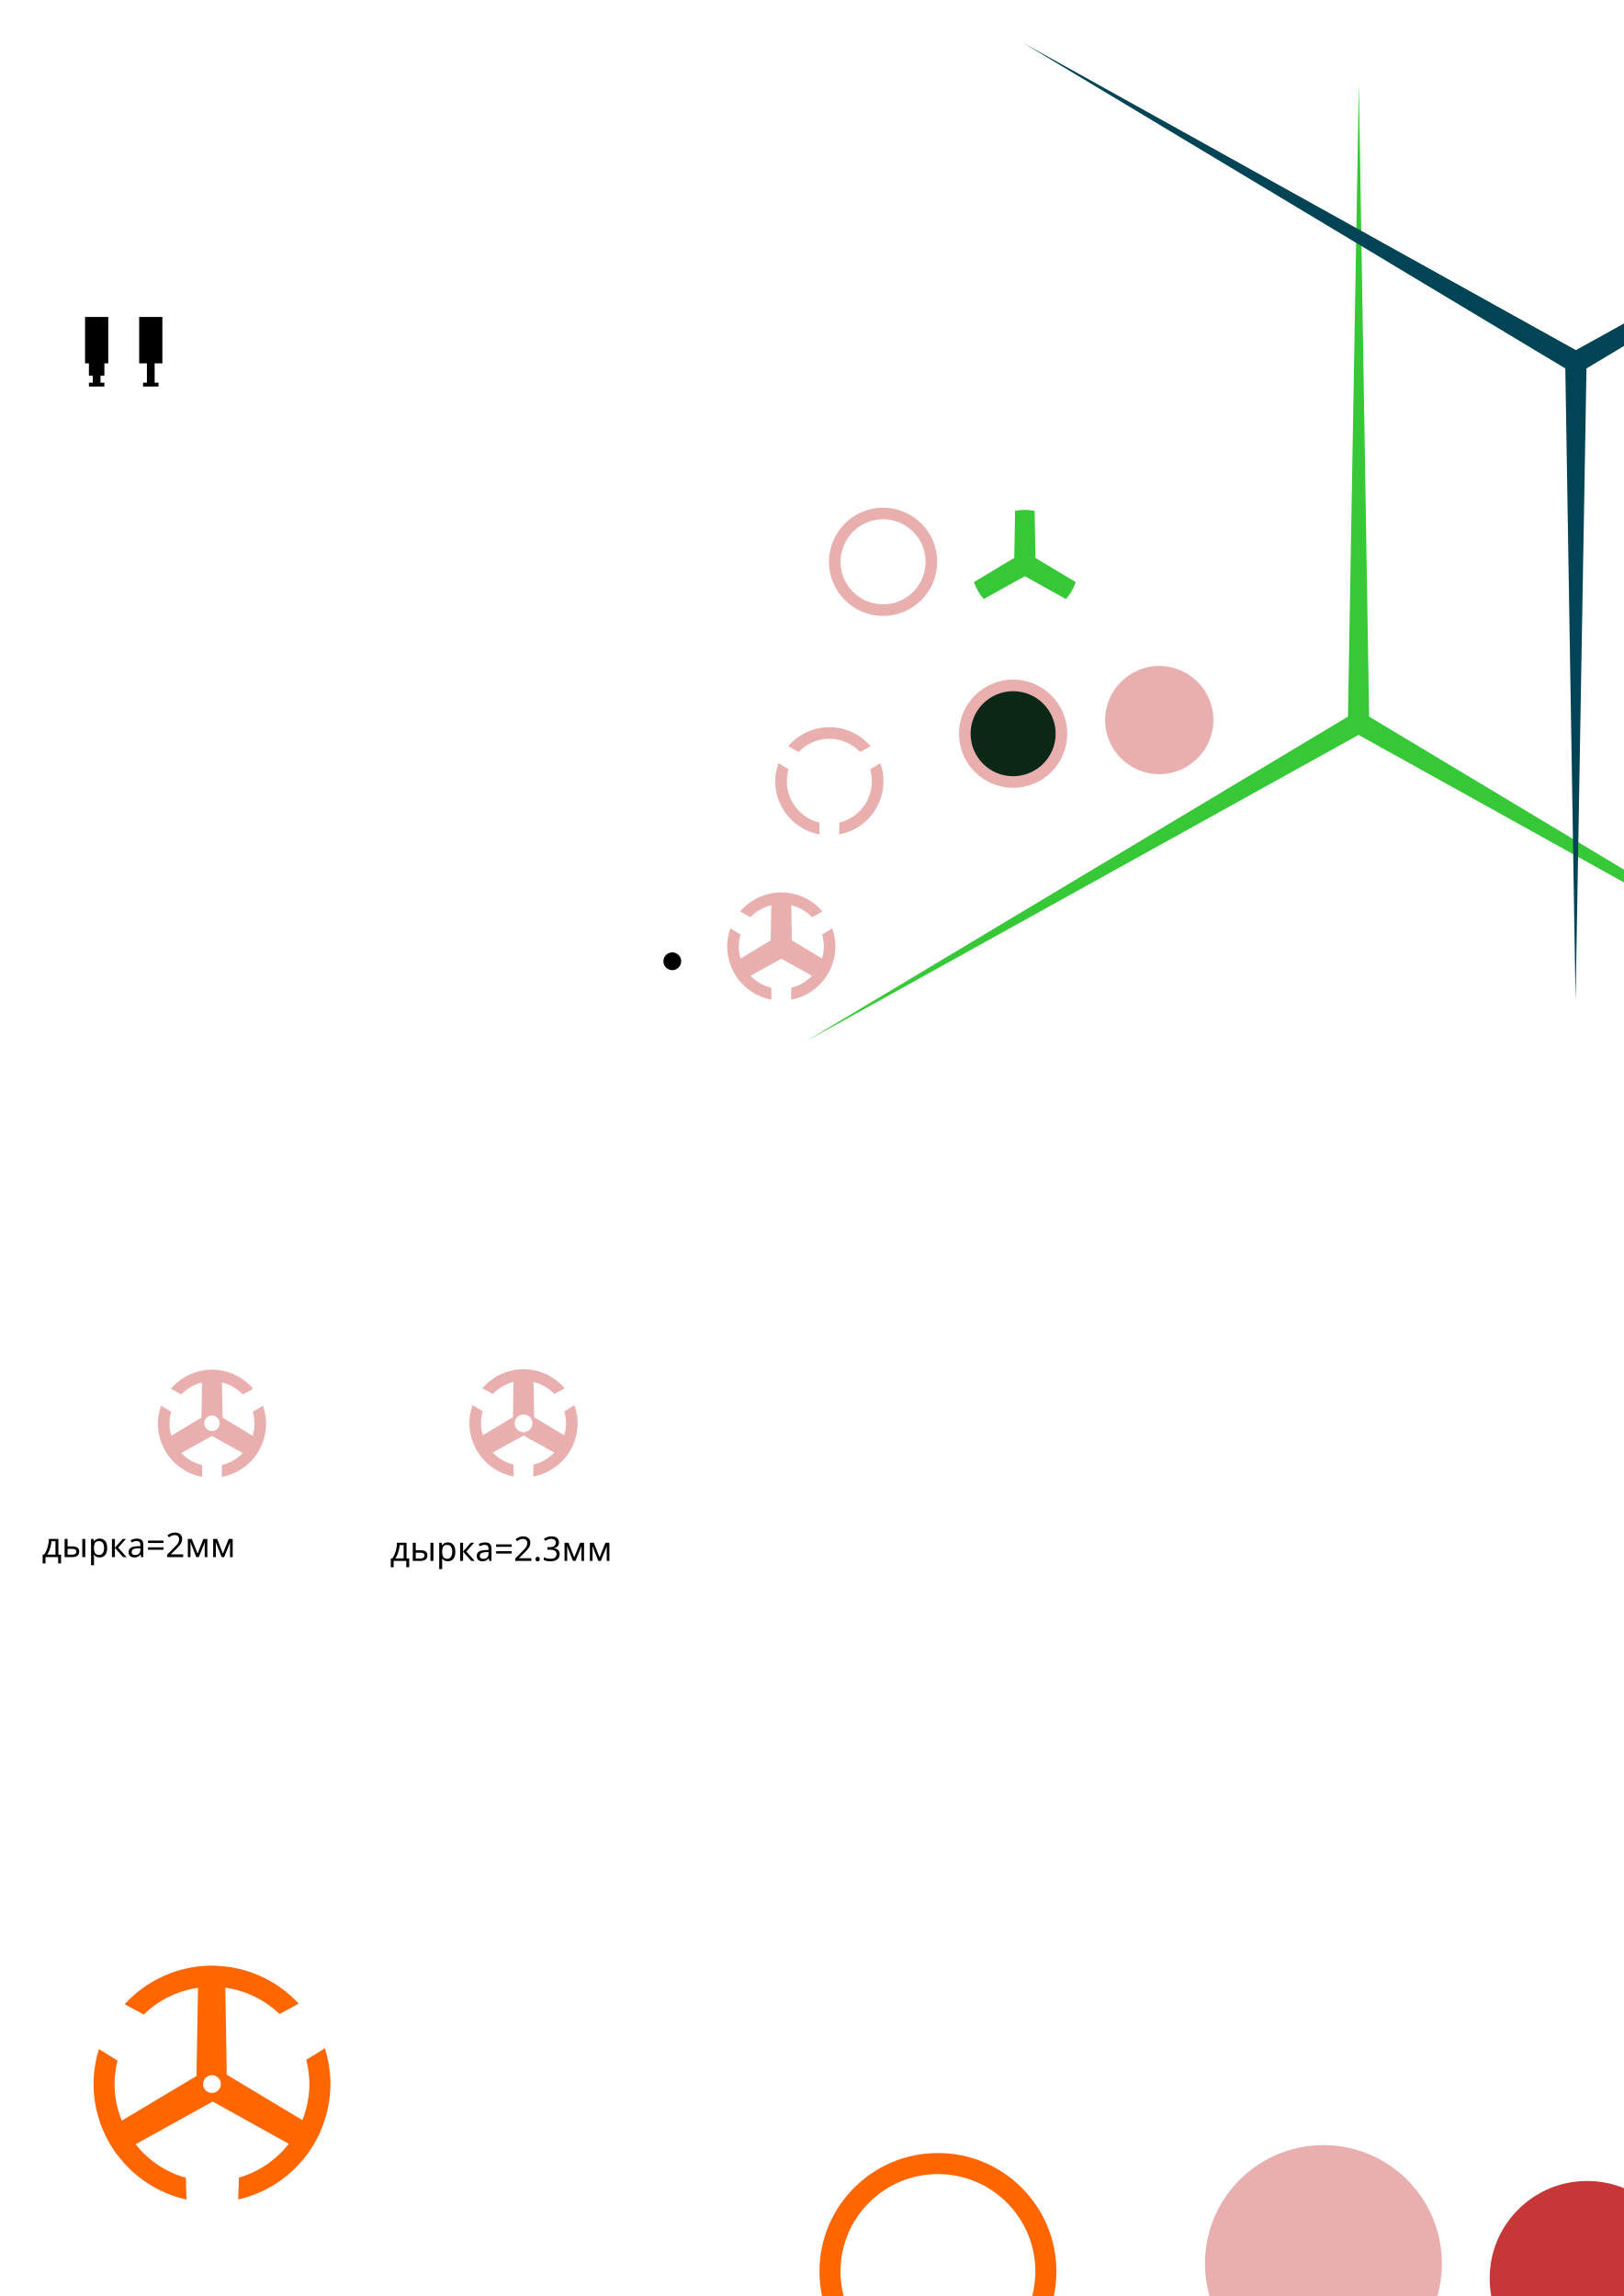
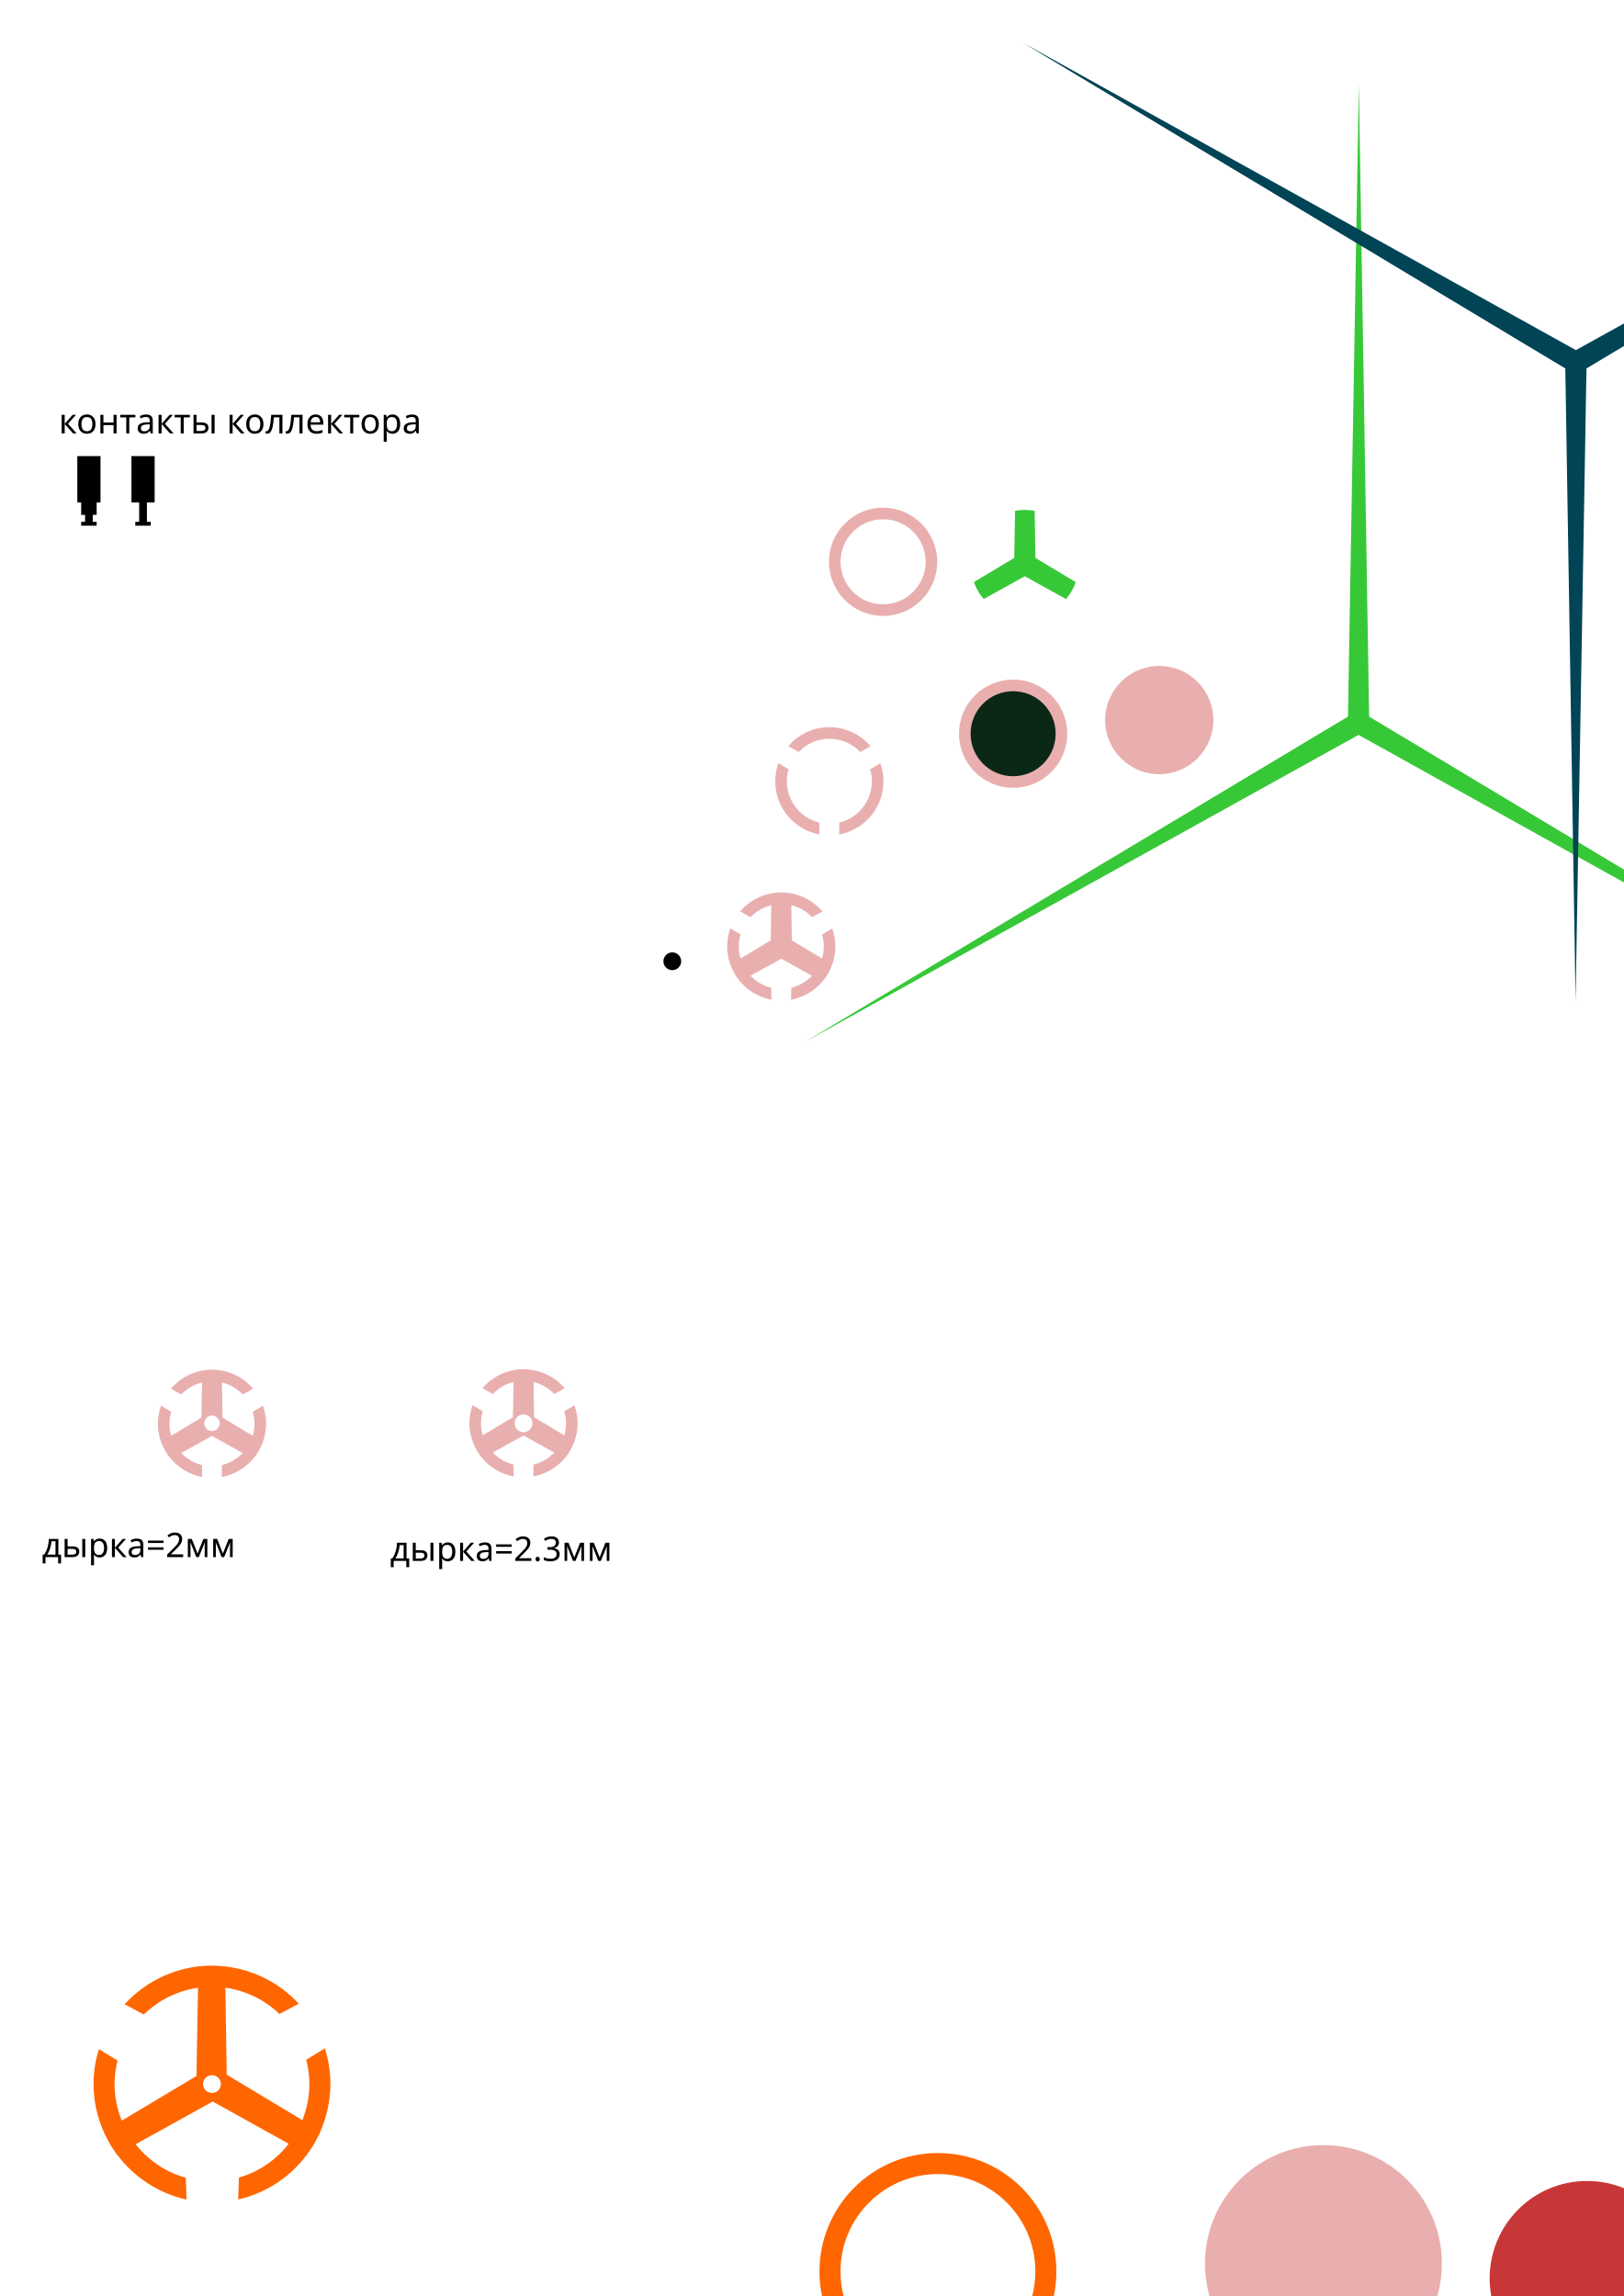
<svg xmlns="http://www.w3.org/2000/svg" width="210mm" height="297mm" viewBox="0 0 744.094 1052.362" id="svg4144" version="1.1">
  <defs id="defs4146" />
  <g id="layer1">
    <path style="fill:#e9afaf;fill-opacity:1;stroke:none;stroke-width:1.772;stroke-linejoin:round;stroke-miterlimit:4;stroke-dasharray:none;stroke-dashoffset:8;stroke-opacity:1" d="M 239.912 627.559 A 24.803 24.803 0 0 0 236.965 627.758 A 24.803 24.803 0 0 0 235.438 627.979 L 235.438 627.992 A 24.803 24.803 0 0 0 221.061 636.285 L 225.822 638.932 A 19.488 19.488 0 0 1 235.344 633.443 L 235.066 649.562 L 221.244 657.844 A 19.488 19.488 0 0 1 220.424 652.361 A 19.488 19.488 0 0 1 221.23 646.852 L 216.568 644.051 A 24.803 24.803 0 0 0 215.107 652.361 A 24.803 24.803 0 0 0 216.568 660.646 L 216.561 660.65 A 24.803 24.803 0 0 0 216.639 660.838 A 24.803 24.803 0 0 0 217.463 662.83 A 24.803 24.803 0 0 0 217.586 663.088 A 24.803 24.803 0 0 0 218.625 665.029 A 24.803 24.803 0 0 0 218.766 665.26 A 24.803 24.803 0 0 0 219.99 667.082 A 24.803 24.803 0 0 0 220.268 667.445 A 24.803 24.803 0 0 0 235.414 676.742 L 235.326 671.277 A 19.488 19.488 0 0 1 225.822 665.77 L 239.908 657.957 L 253.986 665.783 A 19.488 19.488 0 0 1 244.479 671.283 L 244.385 676.74 A 24.803 24.803 0 0 0 258.762 668.438 L 258.779 668.447 A 24.803 24.803 0 0 0 258.926 668.256 A 24.803 24.803 0 0 0 259.738 667.193 A 24.803 24.803 0 0 0 260.361 666.359 A 24.803 24.803 0 0 0 261.439 664.613 A 24.803 24.803 0 0 0 261.609 664.328 A 24.803 24.803 0 0 0 263.17 660.877 A 24.803 24.803 0 0 0 263.25 660.672 L 263.244 660.668 A 24.803 24.803 0 0 0 264.715 652.361 A 24.803 24.803 0 0 0 263.258 644.076 L 258.596 646.869 A 19.488 19.488 0 0 1 259.398 652.361 A 19.488 19.488 0 0 1 258.586 657.871 L 244.758 649.566 L 244.496 633.447 A 19.488 19.488 0 0 1 254.025 638.939 L 258.799 636.293 A 24.803 24.803 0 0 0 244.408 627.988 A 24.803 24.803 0 0 0 244.398 627.986 A 24.803 24.803 0 0 0 242.463 627.721 A 24.803 24.803 0 0 0 241.801 627.645 A 24.803 24.803 0 0 0 239.912 627.559 z M 239.912 648.287 A 4.075 4.075 0 0 1 243.986 652.361 A 4.075 4.075 0 0 1 239.912 656.438 A 4.075 4.075 0 0 1 235.836 652.361 A 4.075 4.075 0 0 1 239.912 648.287 z " id="path4692-8-4" />
    <path style="fill:#ff6600;fill-opacity:1;stroke:none;stroke-width:1.772;stroke-linejoin:round;stroke-miterlimit:4;stroke-dasharray:none;stroke-dashoffset:8;stroke-opacity:1" d="M 97.143 900.934 A 54.286 54.286 0 0 0 57.115 918.635 L 65.898 923.348 A 44.643 44.643 0 0 1 90.752 911.086 L 90.033 951.518 L 55.816 971.992 A 44.643 44.643 0 0 1 52.5 955.219 A 44.643 44.643 0 0 1 53.865 944.488 L 45.342 939.18 A 54.286 54.286 0 0 0 42.857 955.219 A 54.286 54.286 0 0 0 49.904 981.836 A 54.286 54.286 0 0 0 52.732 986.326 A 54.286 54.286 0 0 0 53.6 987.539 L 53.641 987.516 A 54.286 54.286 0 0 0 85.473 1008.168 L 85.162 998.176 A 44.643 44.643 0 0 1 62.143 982.807 L 97.492 963.227 L 132.311 982.609 A 44.643 44.643 0 0 1 109.486 998.1 L 109.152 1008.111 A 54.286 54.286 0 0 0 140.824 987.348 A 54.286 54.286 0 0 0 143.762 982.932 A 54.286 54.286 0 0 0 144.312 981.918 A 54.286 54.286 0 0 0 146.248 978.268 A 54.286 54.286 0 0 0 146.936 976.787 L 146.883 976.756 A 54.286 54.286 0 0 0 151.428 955.219 A 54.286 54.286 0 0 0 148.875 938.824 L 140.346 944.111 A 44.643 44.643 0 0 1 141.785 955.219 A 44.643 44.643 0 0 1 138.562 971.752 L 103.902 950.914 L 103.277 911.062 A 44.643 44.643 0 0 1 128.078 923.102 L 136.926 918.383 A 54.286 54.286 0 0 0 103.125 901.305 L 103.125 901.291 A 54.286 54.286 0 0 0 101.707 901.199 A 54.286 54.286 0 0 0 97.752 900.941 A 54.286 54.286 0 0 0 97.143 900.934 z M 97.143 951.145 A 4.075 4.075 0 0 1 101.217 955.219 A 4.075 4.075 0 0 1 97.143 959.295 A 4.075 4.075 0 0 1 93.068 955.219 A 4.075 4.075 0 0 1 97.143 951.145 z " id="path4692-8-0" />
    <circle style="fill:#e9afaf;fill-opacity:1;stroke:none;stroke-width:1.772;stroke-linejoin:round;stroke-miterlimit:4;stroke-dasharray:none;stroke-dashoffset:8;stroke-opacity:1" id="path4692-8" cx="606.492" cy="1037.492" r="54.286" />
    <path style="fill:#554400;fill-opacity:1;stroke:none;stroke-width:1.772;stroke-linejoin:round;stroke-miterlimit:4;stroke-dasharray:none;stroke-dashoffset:8;stroke-opacity:1" id="path4812-7" d="M 604.239,1327.966 96.348,967.224 -479.213,1208.005 87.144,948.528 166.402,329.688 107.937,949.905 Z" transform="matrix(0.6621466,-0.07289531,0.07289531,0.6621466,796.177,548.7884)" />
    <path style="fill:#ff6600;fill-opacity:1;stroke:none;stroke-width:1.772;stroke-linejoin:round;stroke-miterlimit:4;stroke-dasharray:none;stroke-dashoffset:8;stroke-opacity:1" d="m 429.825,986.833 a 54.286,54.286 0 0 0 -54.285,54.285 54.286,54.286 0 0 0 54.285,54.287 54.286,54.286 0 0 0 54.285,-54.287 54.286,54.286 0 0 0 -54.285,-54.285 z m 0,9.643 a 44.643,44.643 0 0 1 44.643,44.643 44.643,44.643 0 0 1 -44.643,44.642 44.643,44.643 0 0 1 -44.643,-44.642 44.643,44.643 0 0 1 44.643,-44.643 z" id="path4692-8-0-2" />
    <path style="fill:#d4aa00;fill-opacity:1;stroke:none;stroke-width:1.772;stroke-linejoin:round;stroke-miterlimit:4;stroke-dasharray:none;stroke-dashoffset:8;stroke-opacity:1" id="path4812-7-6-5" d="M 604.239,1327.966 95.321,978.216 -479.213,1208.005 78.138,942.143 166.402,329.688 117.97,945.299 Z" transform="matrix(0.2679441,-0.6098835,0.6098835,0.2679441,600.5536,875.9653)" />
    <path style="fill:#e9afaf;fill-opacity:1;stroke:none;stroke-width:1.772;stroke-linejoin:round;stroke-miterlimit:4;stroke-dasharray:none;stroke-dashoffset:8;stroke-opacity:1" d="m 596.534,1149.399 a 54.286,54.286 0 0 0 -6.219,0.426 l -0.891,50.158 -42.551,25.463 a 54.286,54.286 0 0 0 6.117,10.559 l 43.893,-24.312 43.332,24.121 a 54.286,54.286 0 0 0 6.111,-10.56 l -43.033,-25.873 -0.777,-49.623 a 54.286,54.286 0 0 0 -5.982,-0.357 z" id="path4692-2" />
    <path style="fill:#ff6600;fill-opacity:1;stroke:none;stroke-width:1.772;stroke-linejoin:round;stroke-miterlimit:4;stroke-dasharray:none;stroke-dashoffset:8;stroke-opacity:1" d="m 424.714,1132.361 a 54.286,54.286 0 0 0 -40.027,17.701 l 8.783,4.713 a 44.643,44.643 0 0 1 31.244,-12.771 44.643,44.643 0 0 1 30.936,12.525 l 8.848,-4.719 a 54.286,54.286 0 0 0 -39.783,-17.449 z m 51.732,37.891 -8.529,5.287 a 44.643,44.643 0 0 1 1.439,11.107 44.643,44.643 0 0 1 -32.299,42.881 l -0.334,10.012 a 54.286,54.286 0 0 0 42.275,-52.893 54.286,54.286 0 0 0 -2.553,-16.395 z m -103.533,0.355 a 54.286,54.286 0 0 0 -2.484,16.039 54.286,54.286 0 0 0 42.615,52.949 l -0.311,-9.992 a 44.643,44.643 0 0 1 -32.662,-42.957 44.643,44.643 0 0 1 1.365,-10.73 l -8.523,-5.309 z" id="path4692-8-0-4" />
    <circle style="fill:#c83737;fill-opacity:1;stroke:none;stroke-width:1.772;stroke-linejoin:round;stroke-miterlimit:4;stroke-dasharray:none;stroke-dashoffset:8;stroke-opacity:1" id="path4692-8-1" cx="727.31" cy="1044.281" r="44.643" />
    <circle style="fill:#000000;fill-opacity:1;stroke:none;stroke-width:1.772;stroke-linejoin:round;stroke-miterlimit:4;stroke-dasharray:none;stroke-dashoffset:8;stroke-opacity:1" id="path4944-1" cx="508.571" cy="1242.362" r="4.075" />
    <path style="fill:#ff6600;fill-opacity:1;stroke:none;stroke-width:1.772;stroke-linejoin:round;stroke-miterlimit:4;stroke-dasharray:none;stroke-dashoffset:8;stroke-opacity:1" d="m 426.786,1275.531 a 54.286,54.286 0 0 0 -40.027,17.701 l 8.783,4.713 a 44.643,44.643 0 0 1 24.854,-12.262 l -0.719,40.432 -34.217,20.475 a 44.643,44.643 0 0 1 -3.316,-16.773 44.643,44.643 0 0 1 1.365,-10.73 l -8.523,-5.309 a 54.286,54.286 0 0 0 -2.484,16.039 54.286,54.286 0 0 0 7.047,26.617 54.286,54.286 0 0 0 2.828,4.49 54.286,54.286 0 0 0 0.867,1.213 l 0.041,-0.023 a 54.286,54.286 0 0 0 31.832,20.652 l -0.311,-9.992 a 44.643,44.643 0 0 1 -23.02,-15.369 l 35.35,-19.58 34.818,19.383 a 44.643,44.643 0 0 1 -22.824,15.49 l -0.334,10.012 a 54.286,54.286 0 0 0 31.672,-20.764 54.286,54.286 0 0 0 2.938,-4.416 54.286,54.286 0 0 0 0.551,-1.014 54.286,54.286 0 0 0 1.936,-3.65 54.286,54.286 0 0 0 0.688,-1.48 l -0.053,-0.031 a 54.286,54.286 0 0 0 4.545,-21.537 54.286,54.286 0 0 0 -2.553,-16.395 l -8.529,5.287 a 44.643,44.643 0 0 1 1.439,11.107 44.643,44.643 0 0 1 -3.223,16.533 l -34.66,-20.838 -0.625,-39.852 a 44.643,44.643 0 0 1 24.801,12.039 l 8.848,-4.719 a 54.286,54.286 0 0 0 -33.801,-17.078 l 0,-0.014 a 54.286,54.286 0 0 0 -1.418,-0.092 54.286,54.286 0 0 0 -3.955,-0.258 54.286,54.286 0 0 0 -0.609,-0.01 z" id="path4692-8-0-0" />
    <path style="fill:#ff6600;fill-opacity:1;stroke:none;stroke-width:1.772;stroke-linejoin:round;stroke-miterlimit:4;stroke-dasharray:none;stroke-dashoffset:8;stroke-opacity:1" d="m 97.143,1058.216 a 25.714,25.714 0 0 0 -18.96,8.385 l 4.16,2.232 a 21.146,21.146 0 0 1 11.773,-5.808 l -0.34,19.152 -16.208,9.698 a 21.146,21.146 0 0 1 -1.571,-7.945 21.146,21.146 0 0 1 0.647,-5.083 l -4.037,-2.515 a 25.714,25.714 0 0 0 -1.177,7.597 25.714,25.714 0 0 0 3.338,12.608 25.714,25.714 0 0 0 1.34,2.127 25.714,25.714 0 0 0 0.411,0.575 l 0.019,-0.012 a 25.714,25.714 0 0 0 15.078,9.783 l -0.147,-4.733 a 21.146,21.146 0 0 1 -10.904,-7.28 l 16.744,-9.275 16.493,9.181 a 21.146,21.146 0 0 1 -10.811,7.337 l -0.158,4.742 a 25.714,25.714 0 0 0 15.002,-9.835 25.714,25.714 0 0 0 1.391,-2.092 25.714,25.714 0 0 0 0.261,-0.48 25.714,25.714 0 0 0 0.917,-1.729 25.714,25.714 0 0 0 0.326,-0.701 l -0.025,-0.015 a 25.714,25.714 0 0 0 2.153,-10.202 25.714,25.714 0 0 0 -1.209,-7.766 l -4.04,2.504 a 21.146,21.146 0 0 1 0.682,5.261 21.146,21.146 0 0 1 -1.526,7.832 l -16.418,-9.87 -0.296,-18.877 a 21.146,21.146 0 0 1 11.748,5.703 l 4.191,-2.235 a 25.714,25.714 0 0 0 -16.011,-8.09 l 0,-0.01 a 25.714,25.714 0 0 0 -0.672,-0.043 25.714,25.714 0 0 0 -1.873,-0.122 25.714,25.714 0 0 0 -0.289,-0.01 z" id="path4692-8-0-6" />
    <circle style="fill:#000000;fill-opacity:1;stroke:none;stroke-width:1.772;stroke-linejoin:round;stroke-miterlimit:4;stroke-dasharray:none;stroke-dashoffset:8;stroke-opacity:1" id="path4944-1-6" cx="97.143" cy="1083.612" r="4.075" />
    <path style="fill:#37c837;fill-opacity:1;stroke:none;stroke-width:1.772;stroke-linejoin:round;stroke-miterlimit:4;stroke-dasharray:none;stroke-dashoffset:8;stroke-opacity:1" id="path5957-0" d="M 483.036,815.755 239.795,657.945 -22.752,780.986 235.536,649.239 260.252,360.345 245.205,649.903 Z" transform="matrix(0.9976794,-0.06808624,0.06808624,0.9976794,338.5408,-303.252)" />
    <path style="fill:#004455;fill-opacity:1;stroke:none;stroke-width:1.772;stroke-linejoin:round;stroke-miterlimit:4;stroke-dasharray:none;stroke-dashoffset:8;stroke-opacity:1" id="path5957-0-6-0" d="M 483.036,815.755 239.795,657.945 -22.752,780.986 235.536,649.239 260.252,360.345 245.205,649.903 Z" transform="matrix(0.4398753,-0.8980589,0.8980589,0.4398753,30.67837,94.81212)" />
    <circle style="fill:#e9afaf;fill-opacity:1;stroke:none;stroke-width:1.772;stroke-linejoin:round;stroke-miterlimit:4;stroke-dasharray:none;stroke-dashoffset:8;stroke-opacity:1" id="path4692-8-4-6" cx="464.286" cy="336.291" r="24.803" />
    <circle style="fill:#0b2817;fill-opacity:1;stroke:none;stroke-width:1.772;stroke-linejoin:round;stroke-miterlimit:4;stroke-dasharray:none;stroke-dashoffset:8;stroke-opacity:1" id="path4692-8-4-6-3-8" cx="464.286" cy="336.291" r="19.488" />
    <circle style="fill:#e9afaf;fill-opacity:1;stroke:none;stroke-width:1.772;stroke-linejoin:round;stroke-miterlimit:4;stroke-dasharray:none;stroke-dashoffset:8;stroke-opacity:1" id="path4692-8-4-6-4" cx="531.25" cy="330.041" r="24.803" />
    <path style="fill:#37c837;fill-opacity:1;stroke:none;stroke-width:1.772;stroke-linejoin:round;stroke-miterlimit:4;stroke-dasharray:none;stroke-dashoffset:8;stroke-opacity:1" d="m 469.65,233.704 a 24.803,24.803 0 0 0 -4.475,0.42 l -0.371,21.584 -18.506,11.088 a 24.803,24.803 0 0 0 4.484,7.77 l 18.863,-10.463 18.871,10.49 a 24.803,24.803 0 0 0 4.471,-7.775 l -18.492,-11.105 -0.35,-21.578 a 24.803,24.803 0 0 0 -4.496,-0.43 z" id="path5957-7" />
    <path style="fill:#e9afaf;fill-opacity:1;stroke:none;stroke-width:1.772;stroke-linejoin:round;stroke-miterlimit:4;stroke-dasharray:none;stroke-dashoffset:8;stroke-opacity:1" d="m 404.693,232.695 a 24.803,24.803 0 0 0 -24.805,24.803 24.803,24.803 0 0 0 24.805,24.805 24.803,24.803 0 0 0 24.803,-24.805 24.803,24.803 0 0 0 -24.803,-24.803 z m 0,5.314 a 19.488,19.488 0 0 1 19.486,19.488 19.488,19.488 0 0 1 -19.486,19.488 19.488,19.488 0 0 1 -19.488,-19.488 19.488,19.488 0 0 1 19.488,-19.488 z" id="path4692-8-4-0" />
    <path style="fill:#e9afaf;fill-opacity:1;stroke:none;stroke-width:1.772;stroke-linejoin:round;stroke-miterlimit:4;stroke-dasharray:none;stroke-dashoffset:8;stroke-opacity:1" d="m 380.071,333.291 a 24.803,24.803 0 0 0 -18.852,8.727 l 4.762,2.646 a 19.488,19.488 0 0 1 14.09,-6.059 19.488,19.488 0 0 1 14.113,6.066 l 4.773,-2.646 a 24.803,24.803 0 0 0 -18.887,-8.734 z m -23.344,16.492 a 24.803,24.803 0 0 0 -1.461,8.311 24.803,24.803 0 0 0 20.307,24.381 l -0.088,-5.465 a 19.488,19.488 0 0 1 -14.902,-18.916 19.488,19.488 0 0 1 0.807,-5.51 l -4.662,-2.801 z m 46.689,0.025 -4.662,2.793 a 19.488,19.488 0 0 1 0.803,5.492 19.488,19.488 0 0 1 -14.92,18.922 l -0.094,5.457 a 24.803,24.803 0 0 0 20.33,-24.379 24.803,24.803 0 0 0 -1.457,-8.285 z" id="path4692-8-4-67" />
    <path style="fill:#e9afaf;fill-opacity:1;stroke:none;stroke-width:1.772;stroke-linejoin:round;stroke-miterlimit:4;stroke-dasharray:none;stroke-dashoffset:8;stroke-opacity:1" d="m 358.037,409.02 a 24.803,24.803 0 0 0 -2.947,0.199 24.803,24.803 0 0 0 -1.527,0.221 l 0,0.014 a 24.803,24.803 0 0 0 -14.377,8.293 l 4.762,2.646 a 19.488,19.488 0 0 1 9.521,-5.488 l -0.277,16.119 -13.822,8.281 a 19.488,19.488 0 0 1 -0.82,-5.482 19.488,19.488 0 0 1 0.807,-5.51 l -4.662,-2.801 a 24.803,24.803 0 0 0 -1.461,8.311 24.803,24.803 0 0 0 1.461,8.285 l -0.008,0.004 a 24.803,24.803 0 0 0 0.078,0.188 24.803,24.803 0 0 0 0.824,1.992 24.803,24.803 0 0 0 0.123,0.258 24.803,24.803 0 0 0 1.039,1.941 24.803,24.803 0 0 0 0.141,0.23 24.803,24.803 0 0 0 1.225,1.822 24.803,24.803 0 0 0 0.277,0.363 24.803,24.803 0 0 0 15.146,9.297 l -0.088,-5.465 a 19.488,19.488 0 0 1 -9.504,-5.508 l 14.086,-7.812 14.078,7.826 a 19.488,19.488 0 0 1 -9.508,5.5 l -0.094,5.457 a 24.803,24.803 0 0 0 14.377,-8.303 l 0.018,0.01 a 24.803,24.803 0 0 0 0.146,-0.191 24.803,24.803 0 0 0 0.812,-1.062 24.803,24.803 0 0 0 0.623,-0.834 24.803,24.803 0 0 0 1.078,-1.746 24.803,24.803 0 0 0 0.17,-0.285 24.803,24.803 0 0 0 1.561,-3.451 24.803,24.803 0 0 0 0.08,-0.205 l -0.006,-0.004 a 24.803,24.803 0 0 0 1.471,-8.307 24.803,24.803 0 0 0 -1.457,-8.285 l -4.662,2.793 a 19.488,19.488 0 0 1 0.803,5.492 19.488,19.488 0 0 1 -0.812,5.51 l -13.828,-8.305 -0.262,-16.119 a 19.488,19.488 0 0 1 9.529,5.492 l 4.773,-2.646 a 24.803,24.803 0 0 0 -14.391,-8.305 24.803,24.803 0 0 0 -0.01,-0.002 24.803,24.803 0 0 0 -1.936,-0.266 24.803,24.803 0 0 0 -0.662,-0.076 24.803,24.803 0 0 0 -1.889,-0.086 z" id="path4692-8-4-62" />
    <circle style="fill:#000000;fill-opacity:1;stroke:none;stroke-width:1.772;stroke-linejoin:round;stroke-miterlimit:4;stroke-dasharray:none;stroke-dashoffset:8;stroke-opacity:1" id="path4944-1-9-7" cx="308.097" cy="440.589" r="4.075" />
    <text xml:space="preserve" style="font-style:normal;font-weight:normal;font-size:20.811px;line-height:125%;font-family:Sans;letter-spacing:0px;word-spacing:0px;fill:#000000;fill-opacity:1;stroke:none;stroke-width:1px;stroke-linecap:butt;stroke-linejoin:miter;stroke-opacity:1" x="92.814" y="1133.884" id="text3362">
      <tspan id="tspan3364" x="92.814" y="1133.884">масштаб</tspan>
    </text>
    <path style="fill:#e9afaf;fill-opacity:1;stroke:none;stroke-width:1.772;stroke-linejoin:round;stroke-miterlimit:4;stroke-dasharray:none;stroke-dashoffset:8;stroke-opacity:1" d="M 97.145 627.77 A 24.803 24.803 0 0 0 94.197 627.969 A 24.803 24.803 0 0 0 92.67 628.189 L 92.67 628.203 A 24.803 24.803 0 0 0 78.293 636.496 L 83.055 639.143 A 19.488 19.488 0 0 1 92.576 633.654 L 92.299 649.773 L 78.477 658.055 A 19.488 19.488 0 0 1 77.656 652.572 A 19.488 19.488 0 0 1 78.463 647.062 L 73.801 644.262 A 24.803 24.803 0 0 0 72.34 652.572 A 24.803 24.803 0 0 0 73.801 660.857 L 73.793 660.861 A 24.803 24.803 0 0 0 73.871 661.049 A 24.803 24.803 0 0 0 74.695 663.041 A 24.803 24.803 0 0 0 74.818 663.299 A 24.803 24.803 0 0 0 75.857 665.24 A 24.803 24.803 0 0 0 75.998 665.471 A 24.803 24.803 0 0 0 77.223 667.293 A 24.803 24.803 0 0 0 77.5 667.656 A 24.803 24.803 0 0 0 92.646 676.953 L 92.559 671.488 A 19.488 19.488 0 0 1 83.055 665.98 L 97.141 658.168 L 111.219 665.994 A 19.488 19.488 0 0 1 101.711 671.494 L 101.617 676.951 A 24.803 24.803 0 0 0 115.994 668.648 L 116.012 668.66 A 24.803 24.803 0 0 0 116.158 668.469 A 24.803 24.803 0 0 0 116.971 667.406 A 24.803 24.803 0 0 0 117.594 666.572 A 24.803 24.803 0 0 0 118.672 664.826 A 24.803 24.803 0 0 0 118.842 664.541 A 24.803 24.803 0 0 0 120.402 661.09 A 24.803 24.803 0 0 0 120.482 660.885 L 120.477 660.881 A 24.803 24.803 0 0 0 121.947 652.574 A 24.803 24.803 0 0 0 120.49 644.289 L 115.828 647.082 A 19.488 19.488 0 0 1 116.631 652.574 A 19.488 19.488 0 0 1 115.818 658.084 L 101.99 649.779 L 101.729 633.66 A 19.488 19.488 0 0 1 111.258 639.152 L 116.031 636.506 A 24.803 24.803 0 0 0 101.641 628.201 A 24.803 24.803 0 0 0 101.629 628.199 A 24.803 24.803 0 0 0 99.693 627.934 A 24.803 24.803 0 0 0 99.031 627.857 A 24.803 24.803 0 0 0 97.143 627.771 L 97.145 627.77 z M 97.143 648.818 A 3.543 3.543 0 0 1 100.686 652.361 A 3.543 3.543 0 0 1 97.143 655.906 A 3.543 3.543 0 0 1 93.6 652.361 A 3.543 3.543 0 0 1 97.143 648.818 z " id="path4692-8-4-62-3" />
    <text xml:space="preserve" style="font-style:normal;font-weight:normal;font-size:15.569px;line-height:125%;font-family:Sans;letter-spacing:0px;word-spacing:0px;fill:#000000;fill-opacity:1;stroke:none;stroke-width:1px;stroke-linecap:butt;stroke-linejoin:miter;stroke-opacity:1" x="19.239" y="713.694" id="text3396">
      <tspan id="tspan3398" x="19.239" y="713.694">дырка=2мм</tspan>
    </text>
    <text xml:space="preserve" style="font-style:normal;font-weight:normal;font-size:15.569px;line-height:125%;font-family:Sans;letter-spacing:0px;word-spacing:0px;fill:#000000;fill-opacity:1;stroke:none;stroke-width:1px;stroke-linecap:butt;stroke-linejoin:miter;stroke-opacity:1" x="178.79" y="715.449" id="text3396-3">
      <tspan id="tspan3398-2" x="178.79" y="715.449">дырка=2.3мм</tspan>
    </text>
-     <path id="rect3372" style="fill:#000000;fill-opacity:1;stroke:none;stroke-width:1;stroke-linejoin:round;stroke-miterlimit:4;stroke-dasharray:none;stroke-dashoffset:8;stroke-opacity:1" d="m 47.835,166.535 -10e-7,5.669 -1.772,0 0,3.189 1.772,0 10e-7,1.772 -7.087,0 -1e-6,-1.772 1.772,0 0,-3.189 -1.772,0 1e-6,-5.669 -1.772,-1e-5 0,-21.26 10.63,0 0,21.26 z" />
-     <path id="rect3372-8" style="fill:#000000;fill-opacity:1;stroke:none;stroke-width:1;stroke-linejoin:round;stroke-miterlimit:4;stroke-dasharray:none;stroke-dashoffset:8;stroke-opacity:1" d="m 70.866,166.535 -10e-7,8.858 1.772,0 10e-7,1.772 -7.087,0 -10e-7,-1.772 1.772,-1e-5 0,-8.858 -3.543,1e-5 0,-21.26 10.63,0 0,21.26 z" />
-     <path style="fill:#000000;fill-opacity:1;stroke:none;stroke-width:1;stroke-linejoin:round;stroke-miterlimit:4;stroke-dasharray:none;stroke-dashoffset:8;stroke-opacity:1" d="m -42.52,124.016 6.024,0 0,7.441 2.126,0 0,-7.441 6.024,0 0,10.63 -3.543,0 0,42.52 7.087,-1e-5 0,17.717 -21.26,0 0,-17.717 7.087,1e-5 0,-42.52 -3.543,0 z" id="rect3392" />
-     <path style="fill:#000000;fill-opacity:1;stroke:none;stroke-width:1;stroke-linejoin:round;stroke-miterlimit:4;stroke-dasharray:none;stroke-dashoffset:8;stroke-opacity:1" d="m -85.039,124.016 14.173,0 0,10.63 -3.543,0 0,42.52 7.087,-1e-5 0,17.717 -21.26,0 0,-17.717 7.087,1e-5 0,-42.52 -3.543,0 z" id="rect3392-8" />
+     <path id="rect3372" style="fill:#000000;fill-opacity:1;stroke:none;stroke-width:1;stroke-linejoin:round;stroke-miterlimit:4;stroke-dasharray:none;stroke-dashoffset:8;stroke-opacity:1" d="m 44.291,230.315 -10e-7,5.669 -1.772,0 0,3.189 1.772,0 10e-7,1.772 -7.087,0 -1e-6,-1.772 1.772,0 0,-3.189 -1.772,0 1e-6,-5.669 -1.772,-1e-5 0,-21.26 10.63,0 0,21.26 z" />
+     <path id="rect3372-8" style="fill:#000000;fill-opacity:1;stroke:none;stroke-width:1;stroke-linejoin:round;stroke-miterlimit:4;stroke-dasharray:none;stroke-dashoffset:8;stroke-opacity:1" d="m 67.323,230.315 -10e-7,8.858 1.772,0 10e-7,1.772 -7.087,0 -10e-7,-1.772 1.772,-1e-5 0,-8.858 -3.543,1e-5 0,-21.26 10.63,0 0,21.26 z" />
+     <path style="fill:#000000;fill-opacity:1;stroke:none;stroke-width:1;stroke-linejoin:round;stroke-miterlimit:4;stroke-dasharray:none;stroke-dashoffset:8;stroke-opacity:1" d="m -46.063,187.795 6.024,0 0,7.441 2.126,0 0,-7.441 6.024,0 0,10.63 -3.543,0 0,42.52 7.087,-1e-5 0,17.717 -21.26,0 0,-17.717 7.087,1e-5 0,-42.52 -3.543,0 z" id="rect3392" />
+     <path style="fill:#000000;fill-opacity:1;stroke:none;stroke-width:1;stroke-linejoin:round;stroke-miterlimit:4;stroke-dasharray:none;stroke-dashoffset:8;stroke-opacity:1" d="m -88.583,187.795 14.173,0 0,10.63 -3.543,0 0,42.52 7.087,-1e-5 0,17.717 -21.26,0 0,-17.717 7.087,1e-5 0,-42.52 -3.543,0 z" id="rect3392-8" />
+     <text xml:space="preserve" style="font-style:normal;font-weight:normal;font-size:15.929px;line-height:125%;font-family:Sans;letter-spacing:0px;word-spacing:0px;fill:#000000;fill-opacity:1;stroke:none;stroke-width:1px;stroke-linecap:butt;stroke-linejoin:miter;stroke-opacity:1" x="26.9" y="198.655" id="text3373">
+       <tspan id="tspan3375" x="26.9" y="198.655">контакты коллектора</tspan>
+     </text>
+     <text xml:space="preserve" style="font-style:normal;font-weight:normal;font-size:40px;line-height:125%;font-family:Sans;letter-spacing:0px;word-spacing:0px;fill:#000000;fill-opacity:1;stroke:none;stroke-width:1px;stroke-linecap:butt;stroke-linejoin:miter;stroke-opacity:1" x="-138.825" y="380.485" id="text3377">
+       <tspan id="tspan3379" x="-138.825" y="380.485">щетки</tspan>
+     </text>
+     <path style="fill:#000000;fill-opacity:1;stroke:none;stroke-width:1;stroke-linejoin:round;stroke-miterlimit:4;stroke-dasharray:none;stroke-dashoffset:8;stroke-opacity:1" d="m -145.275,287.008 0,10.631 24.803,0 0,-1.773 7.086,0 0,1.773 63.781,0 0,-1.773 7.086,0 0,1.773 28.346,0 0,-10.631 -28.346,0 0,1.771 -7.086,0 0,-1.771 -63.781,0 0,1.771 -7.086,0 0,-1.771 z m 49.606,2.835 28.346,3.4e-4 0,4.961 -28.346,-3.4e-4 0,-0.709 27.638,0 0,-3.543 -27.638,0 z" id="rect3392-8-0" />
+     <path style="fill:#000000;fill-opacity:1;stroke:none;stroke-width:1;stroke-linejoin:round;stroke-miterlimit:4;stroke-dasharray:none;stroke-dashoffset:8;stroke-opacity:1" d="m -145.276,311.811 0,10.631 24.803,0 0,-1.773 7.086,0 0,1.773 63.781,0 0,-1.773 7.086,0 0,1.773 28.346,0 0,-10.631 -28.346,0 0,1.771 -7.086,0 0,-1.771 -63.781,0 0,1.771 -7.086,0 0,-1.771 z" id="rect3392-8-0-9" />
+     <path style="fill:none;fill-rule:evenodd;stroke:#aa8800;stroke-width:0.354;stroke-linecap:butt;stroke-linejoin:miter;stroke-miterlimit:4;stroke-dasharray:none;stroke-opacity:1" d="m -95.669,315.354 28.346,0 0,3.543 -28.346,0" id="path3414" />
  </g>
</svg>
